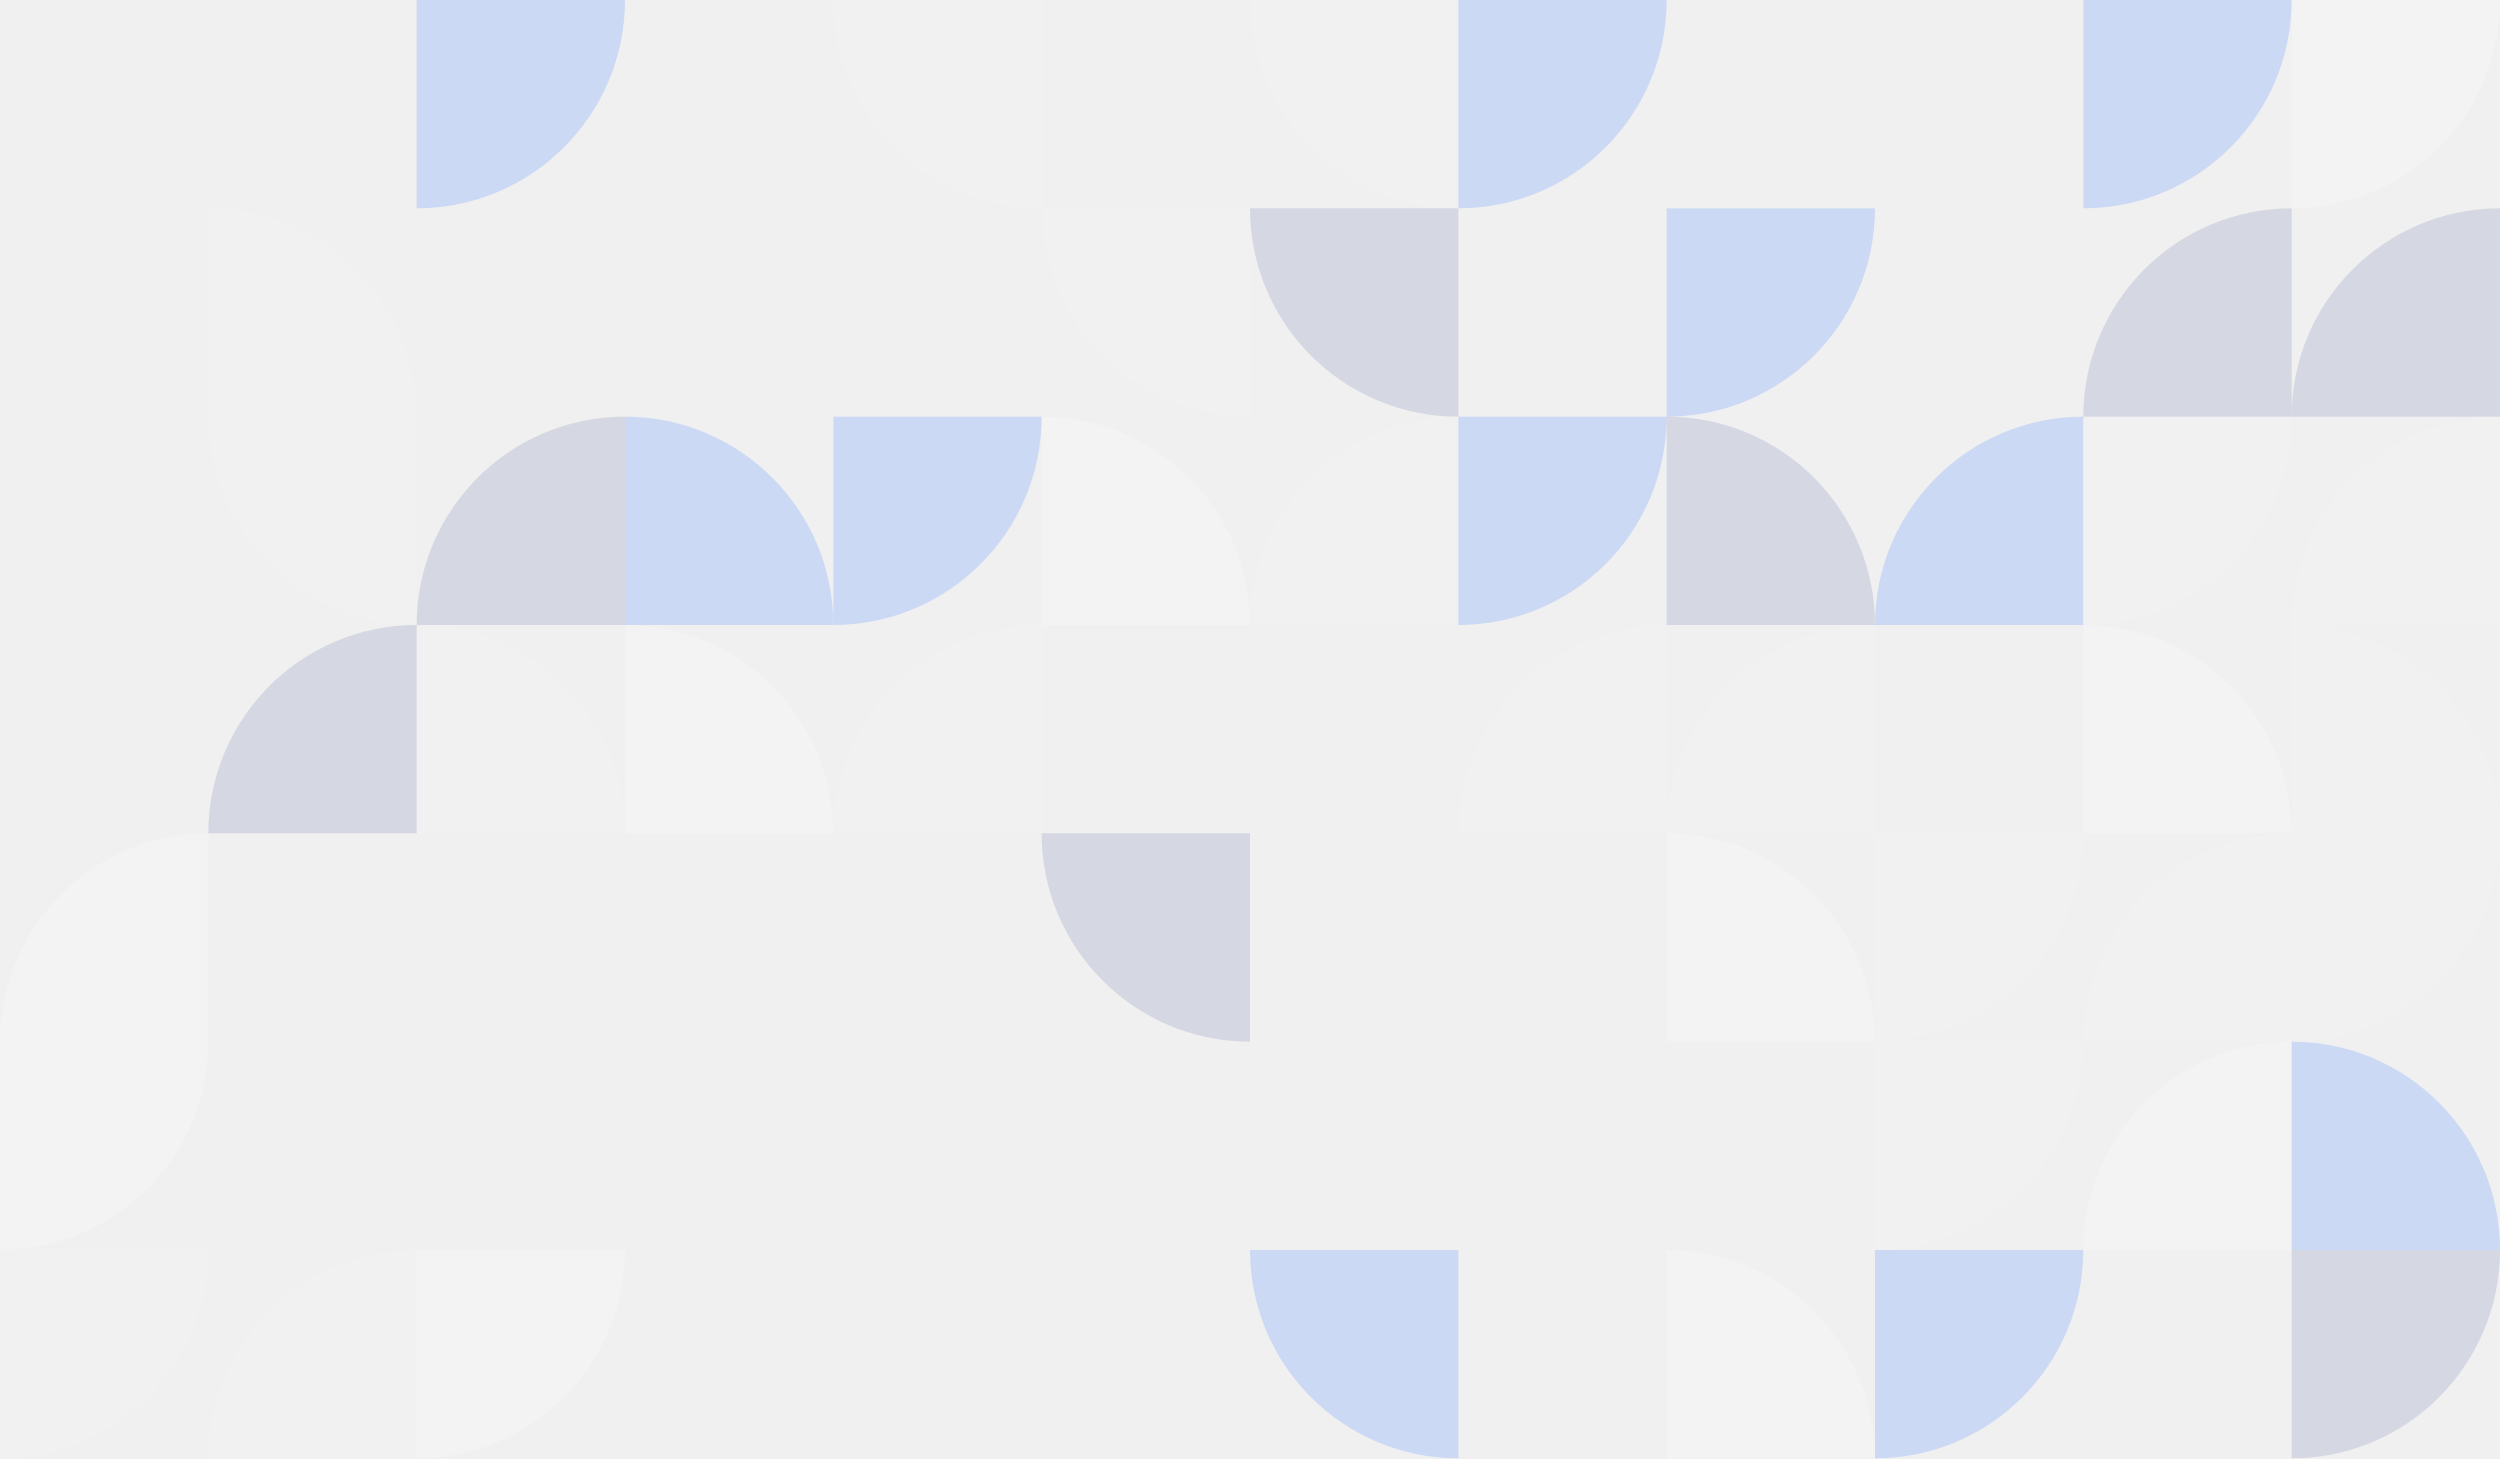
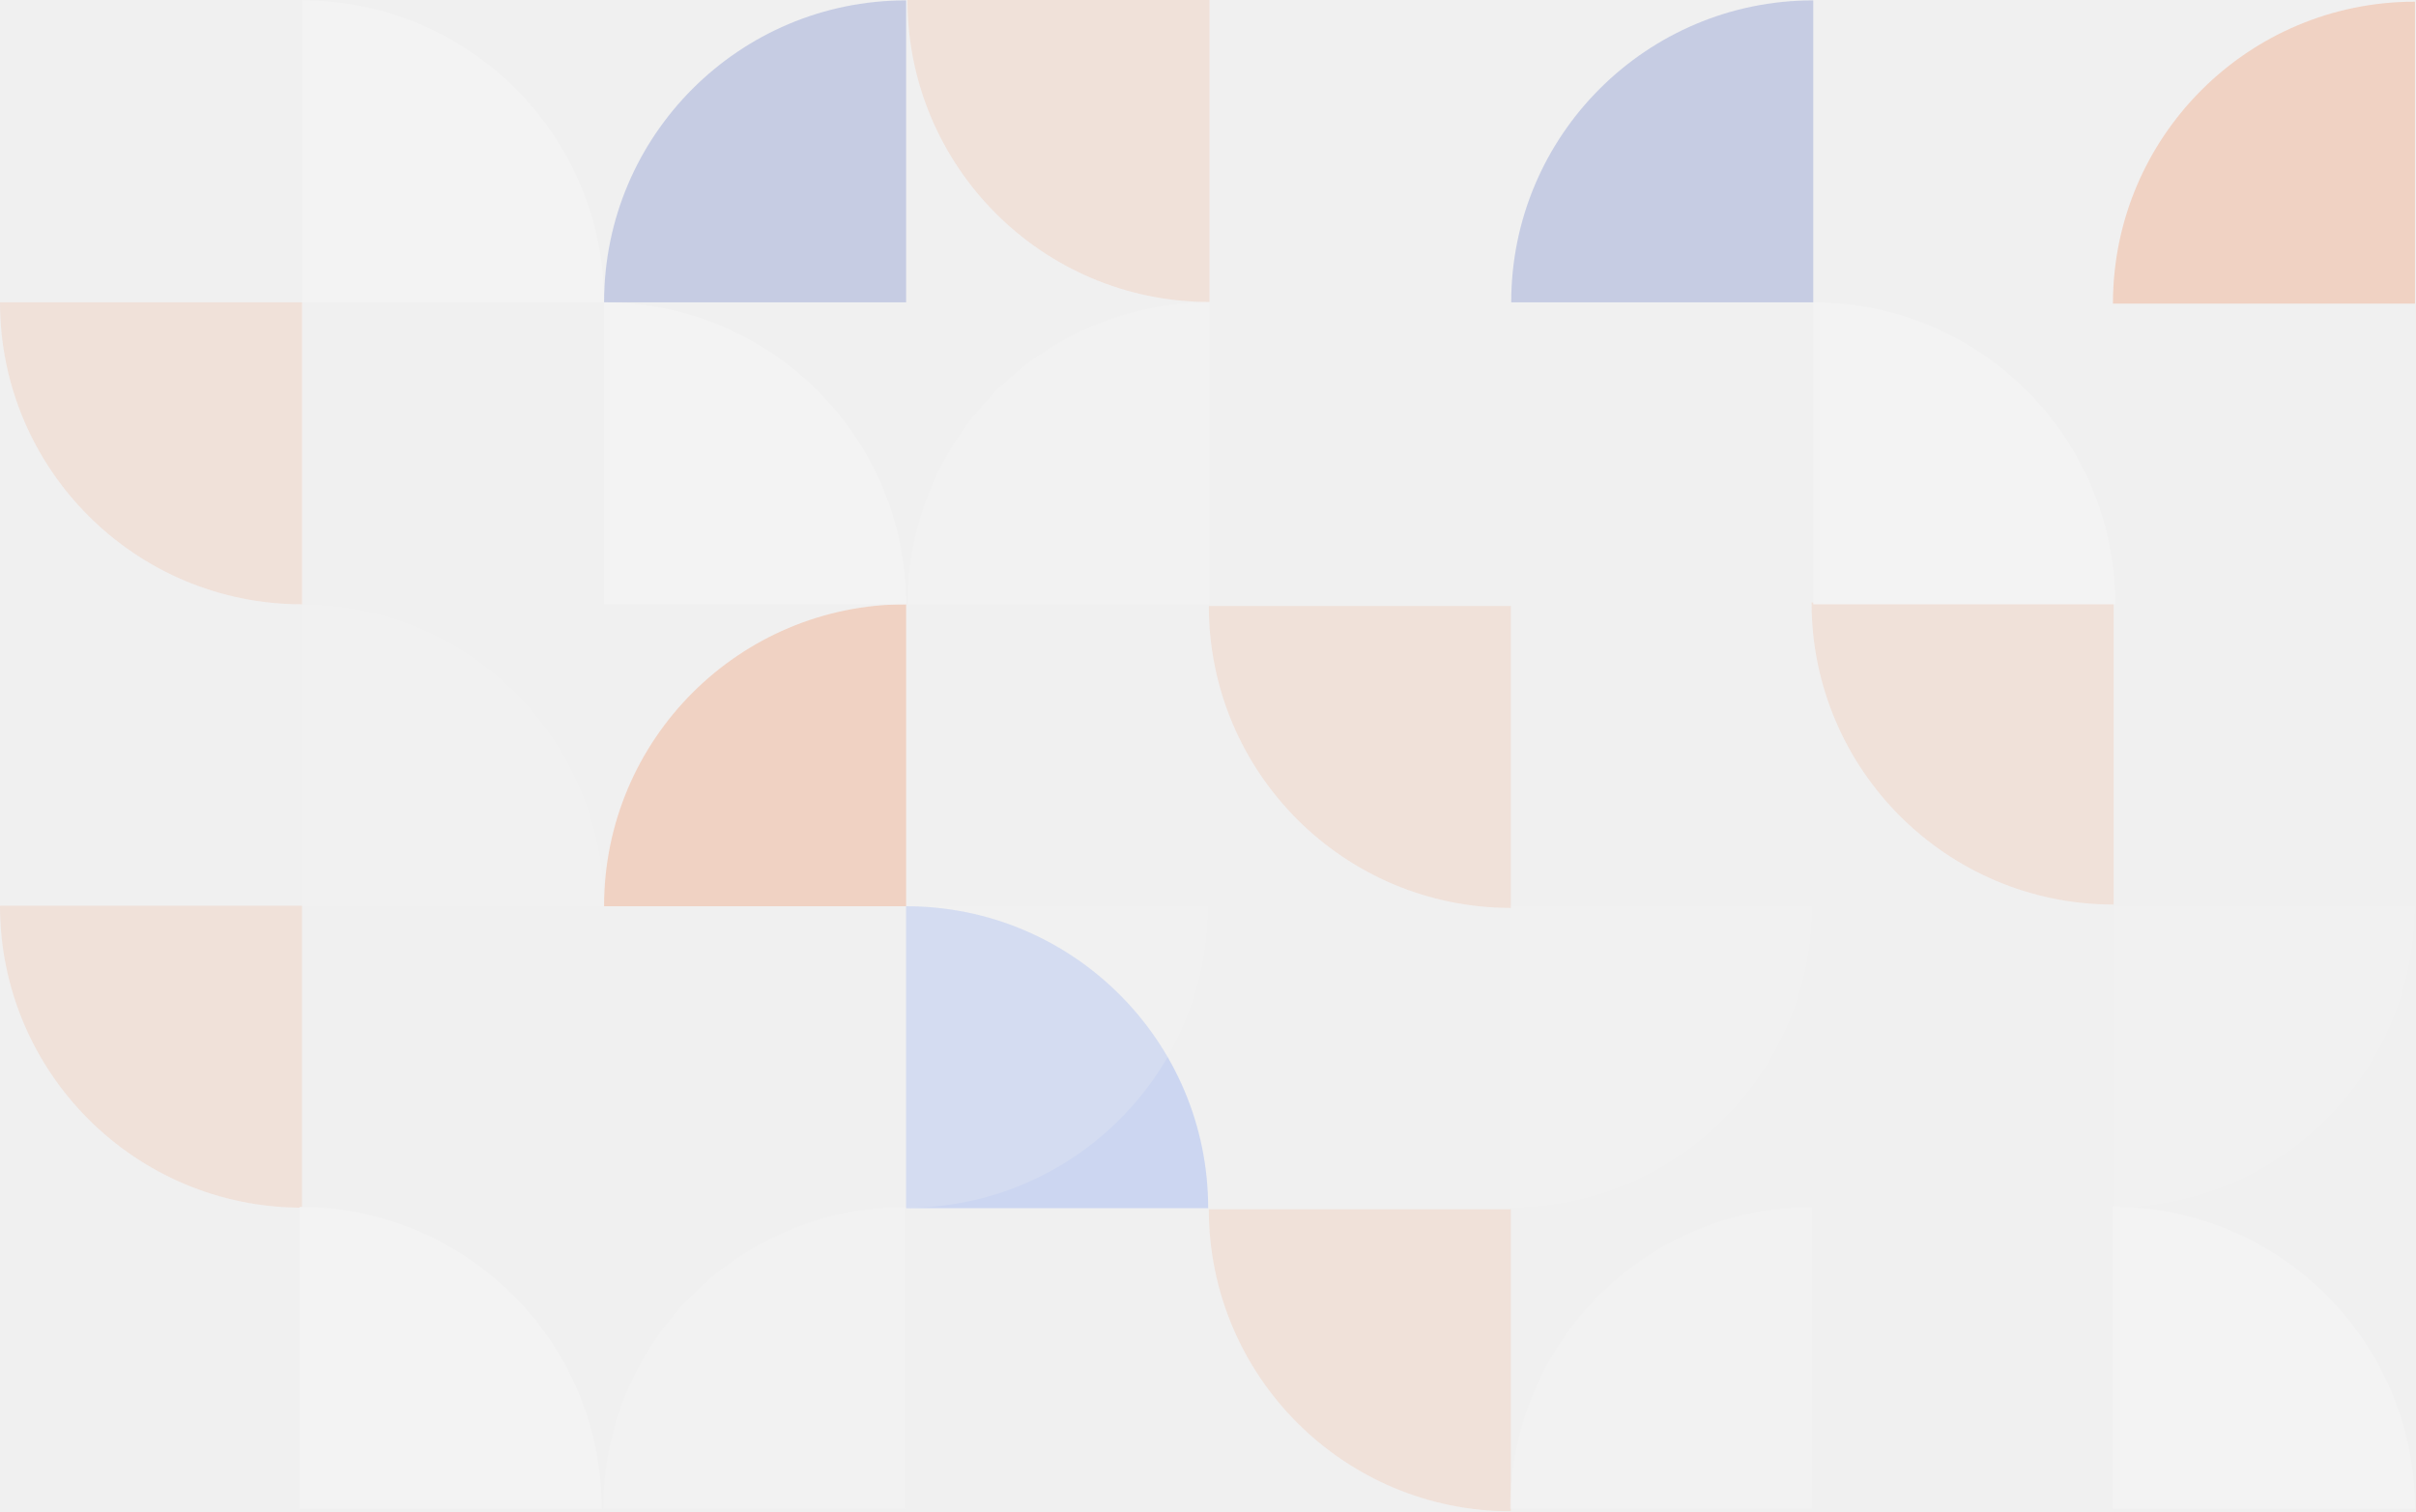
- <svg xmlns="http://www.w3.org/2000/svg" width="2160" height="1260" viewBox="0 0 2160 1260">
-   <path d="M360 0L540 0A180 180 0 0 1 360 180Z" fill="#89affc" fill-opacity="0.35" />
-   <path d="M900 0L720 0A180 180 0 0 0 900 180Z" fill="#ffffff" fill-opacity="0.10" />
-   <path d="M1260 0L1080 0A180 180 0 0 0 1260 180Z" fill="#ffffff" fill-opacity="0.10" />
-   <path d="M1260 0L1440 0A180 180 0 0 1 1260 180Z" fill="#89affc" fill-opacity="0.35" />
-   <path d="M1800 0L1980 0A180 180 0 0 1 1800 180Z" fill="#89affc" fill-opacity="0.35" />
-   <path d="M1980 0L2160 0A180 180 0 0 1 1980 180Z" fill="#ffffff" fill-opacity="0.18" />
-   <path d="M180 360L360 360A180 180 0 0 0 180 180Z" fill="#ffffff" fill-opacity="0.06" />
-   <path d="M1080 180L900 180A180 180 0 0 0 1080 360Z" fill="#ffffff" fill-opacity="0.10" />
-   <path d="M1260 180L1080 180A180 180 0 0 0 1260 360Z" fill="#0b1c75" fill-opacity="0.12" />
-   <path d="M1440 180L1620 180A180 180 0 0 1 1440 360Z" fill="#89affc" fill-opacity="0.35" />
-   <path d="M1980 360L1800 360A180 180 0 0 1 1980 180Z" fill="#0b1c75" fill-opacity="0.12" />
-   <path d="M2160 360L1980 360A180 180 0 0 1 2160 180Z" fill="#0b1c75" fill-opacity="0.12" />
-   <path d="M360 360L180 360A180 180 0 0 0 360 540Z" fill="#ffffff" fill-opacity="0.10" />
-   <path d="M540 540L360 540A180 180 0 0 1 540 360Z" fill="#0b1c75" fill-opacity="0.12" />
-   <path d="M540 540L720 540A180 180 0 0 0 540 360Z" fill="#89affc" fill-opacity="0.35" />
-   <path d="M720 360L900 360A180 180 0 0 1 720 540Z" fill="#89affc" fill-opacity="0.35" />
-   <path d="M900 540L1080 540A180 180 0 0 0 900 360Z" fill="#ffffff" fill-opacity="0.18" />
-   <path d="M1260 540L1080 540A180 180 0 0 1 1260 360Z" fill="#ffffff" fill-opacity="0.10" />
-   <path d="M1260 360L1440 360A180 180 0 0 1 1260 540Z" fill="#89affc" fill-opacity="0.35" />
-   <path d="M1440 540L1620 540A180 180 0 0 0 1440 360Z" fill="#0b1c75" fill-opacity="0.12" />
-   <path d="M1800 540L1620 540A180 180 0 0 1 1800 360Z" fill="#89affc" fill-opacity="0.35" />
-   <path d="M1800 360L1980 360A180 180 0 0 1 1800 540Z" fill="#ffffff" fill-opacity="0.10" />
-   <path d="M2160 540L1980 540A180 180 0 0 1 2160 360Z" fill="#ffffff" fill-opacity="0.10" />
-   <path d="M360 720L180 720A180 180 0 0 1 360 540Z" fill="#0b1c75" fill-opacity="0.12" />
-   <path d="M360 720L540 720A180 180 0 0 0 360 540Z" fill="#ffffff" fill-opacity="0.10" />
-   <path d="M540 720L720 720A180 180 0 0 0 540 540Z" fill="#ffffff" fill-opacity="0.18" />
-   <path d="M900 720L720 720A180 180 0 0 1 900 540Z" fill="#ffffff" fill-opacity="0.10" />
-   <path d="M1440 720L1260 720A180 180 0 0 1 1440 540Z" fill="#ffffff" fill-opacity="0.06" />
-   <path d="M1620 720L1440 720A180 180 0 0 1 1620 540Z" fill="#ffffff" fill-opacity="0.10" />
-   <path d="M1800 720L1980 720A180 180 0 0 0 1800 540Z" fill="#ffffff" fill-opacity="0.18" />
-   <path d="M1980 720L2160 720A180 180 0 0 0 1980 540Z" fill="#ffffff" fill-opacity="0.06" />
-   <path d="M180 900L0 900A180 180 0 0 1 180 720Z" fill="#ffffff" fill-opacity="0.18" />
-   <path d="M1080 720L900 720A180 180 0 0 0 1080 900Z" fill="#0b1c75" fill-opacity="0.12" />
-   <path d="M1440 900L1620 900A180 180 0 0 0 1440 720Z" fill="#ffffff" fill-opacity="0.18" />
-   <path d="M1620 720L1800 720A180 180 0 0 1 1620 900Z" fill="#ffffff" fill-opacity="0.06" />
-   <path d="M1980 900L1800 900A180 180 0 0 1 1980 720Z" fill="#ffffff" fill-opacity="0.06" />
-   <path d="M1980 720L2160 720A180 180 0 0 1 1980 900Z" fill="#ffffff" fill-opacity="0.06" />
-   <path d="M0 900L180 900A180 180 0 0 1 0 1080Z" fill="#ffffff" fill-opacity="0.18" />
-   <path d="M1620 900L1800 900A180 180 0 0 1 1620 1080Z" fill="#ffffff" fill-opacity="0.10" />
-   <path d="M1980 1080L1800 1080A180 180 0 0 1 1980 900Z" fill="#ffffff" fill-opacity="0.18" />
-   <path d="M1980 1080L2160 1080A180 180 0 0 0 1980 900Z" fill="#89affc" fill-opacity="0.35" />
-   <path d="M0 1080L180 1080A180 180 0 0 1 0 1260Z" fill="#ffffff" fill-opacity="0.10" />
-   <path d="M360 1260L180 1260A180 180 0 0 1 360 1080Z" fill="#ffffff" fill-opacity="0.06" />
-   <path d="M360 1080L540 1080A180 180 0 0 1 360 1260Z" fill="#ffffff" fill-opacity="0.18" />
-   <path d="M1260 1080L1080 1080A180 180 0 0 0 1260 1260Z" fill="#89affc" fill-opacity="0.35" />
-   <path d="M1440 1260L1620 1260A180 180 0 0 0 1440 1080Z" fill="#ffffff" fill-opacity="0.18" />
-   <path d="M1620 1080L1800 1080A180 180 0 0 1 1620 1260Z" fill="#89affc" fill-opacity="0.35" />
-   <path d="M1980 1080L2160 1080A180 180 0 0 1 1980 1260Z" fill="#0b1c75" fill-opacity="0.12" />
+ <svg xmlns="http://www.w3.org/2000/svg" width="1435" height="898" viewBox="0 0 1435 898" preserveAspectRatio="xMidYMid slice" fill="none">
+   <g opacity="0.2">
+     <path opacity="0.5" d="M179.414 359.015C80.334 359.015 0.014 278.695 0.014 179.615H179.414V359.015Z" fill="#F2590D" />
+     <path opacity="0.5" d="M718.4 179.4C619.32 179.4 539 99.08 539 0H718.4V179.4Z" fill="#F2590D" />
+     <path opacity="0.5" d="M179.407 717.488C80.327 717.488 0.007 637.168 0.007 538.088H179.407V717.488Z" fill="#F2590D" />
+     <path opacity="0.5" d="M897.407 539.4C798.327 539.4 718.007 459.08 718.007 360H897.407V539.4Z" fill="#F2590D" />
+     <path opacity="0.5" d="M897.4 897.873C798.32 897.873 718 817.553 718 718.473H897.4V897.873Z" fill="#F2590D" />
+     <path opacity="0.5" d="M1255.4 537.4C1156.32 537.4 1076 457.08 1076 358H1255.4V537.4Z" fill="#F2590D" />
+     <path d="M358.814 179.615C358.814 80.535 278.494 0.215 179.414 0.215L179.414 179.615L358.814 179.615Z" fill="white" />
+     <path opacity="0.2" d="M358.814 538.414C358.814 439.334 278.494 359.014 179.414 359.014L179.414 538.414L358.814 538.414Z" fill="white" />
+     <path d="M358.8 538.414C358.8 439.334 439.12 359.014 538.2 359.014L538.2 538.414L358.8 538.414Z" fill="#F2590D" />
+     <path d="M1255 180.4C1255 81.32 1335.32 1 1434.4 1L1434.4 180.4L1255 180.4Z" fill="#F2590D" />
+     <path d="M538.2 538.414C637.28 538.414 717.6 618.735 717.6 717.814H538.2V538.414Z" fill="#3C6FF5" />
+     <path d="M358.8 179.615C358.8 80.535 439.12 0.215 538.2 0.215L538.2 179.615L358.8 179.615Z" fill="#1E3EB0" />
+     <path d="M538.2 359.016C538.2 259.936 457.88 179.616 358.8 179.616L358.8 359.016L538.2 359.016Z" fill="white" />
+     <path d="M1256.4 359.016C1256.4 259.936 1176.08 179.616 1077 179.616L1077 359.016L1256.4 359.016Z" fill="white" />
+     <path d="M1434.4 896.4C1434.4 797.321 1354.08 717 1255 717L1255 896.4L1434.4 896.4Z" fill="white" />
+     <path opacity="0.5" d="M539 358.994C539 259.914 619.32 179.594 718.4 179.594L718.4 358.994L539 358.994Z" fill="white" />
+     <path d="M357.403 896.459C357.403 797.379 277.083 717.059 178.003 717.059L178.003 896.459L357.403 896.459Z" fill="white" />
+     <path opacity="0.5" d="M358.2 896.436C358.2 797.356 438.52 717.036 537.6 717.036L537.6 896.436L358.2 896.436Z" fill="white" />
+     <path d="M897.6 179.615C897.6 80.535 977.92 0.215 1077 0.215L1077 179.615L897.6 179.615Z" fill="#1E3EB0" />
+     <path opacity="0.5" d="M897 896.436C897 797.356 977.32 717.036 1076.4 717.036L1076.4 896.436L897 896.436Z" fill="white" />
+     <path opacity="0.2" d="M717.6 538.191C717.6 637.271 637.28 717.591 538.2 717.591L538.2 538.191L717.6 538.191Z" fill="white" />
+     <path opacity="0.2" d="M1434.4 538.191C1434.4 637.271 1354.08 717.591 1255 717.591L1255 538.191L1434.4 538.191Z" fill="white" />
+     <path opacity="0.2" d="M1076.4 538.191C1076.4 637.271 996.08 717.591 897 717.591L897 538.191L1076.4 538.191Z" fill="white" />
+   </g>
</svg>
